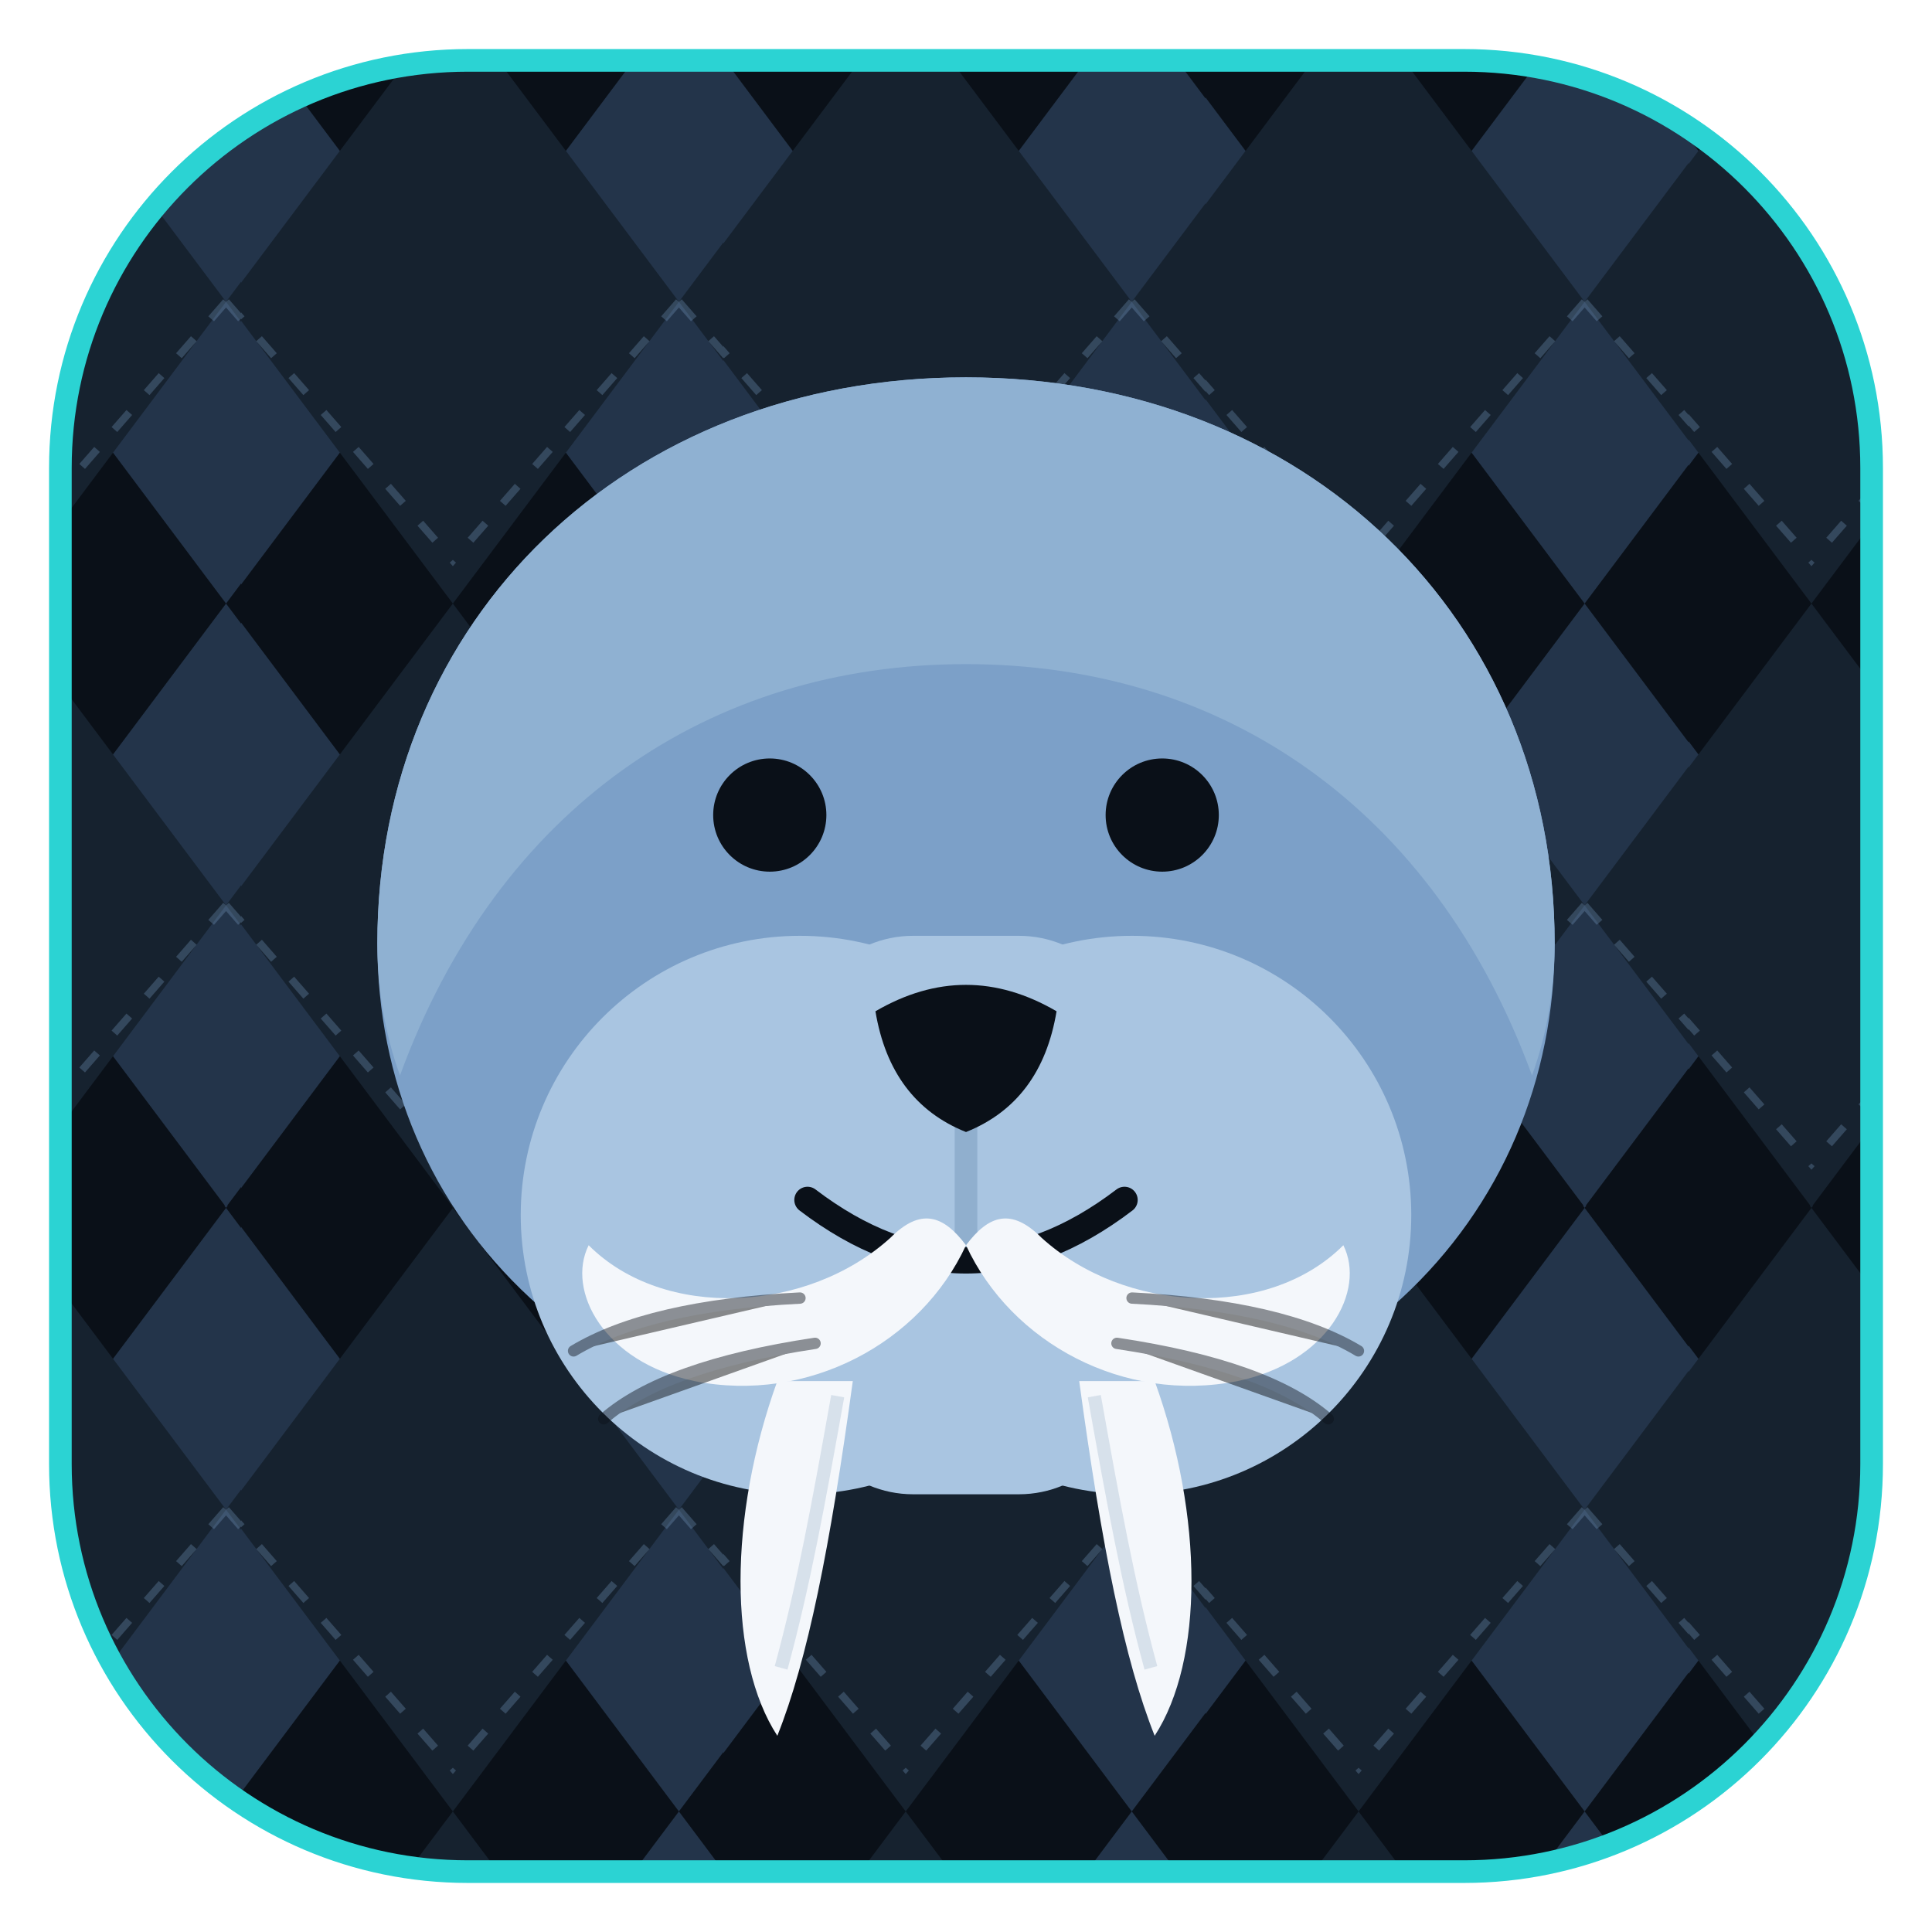
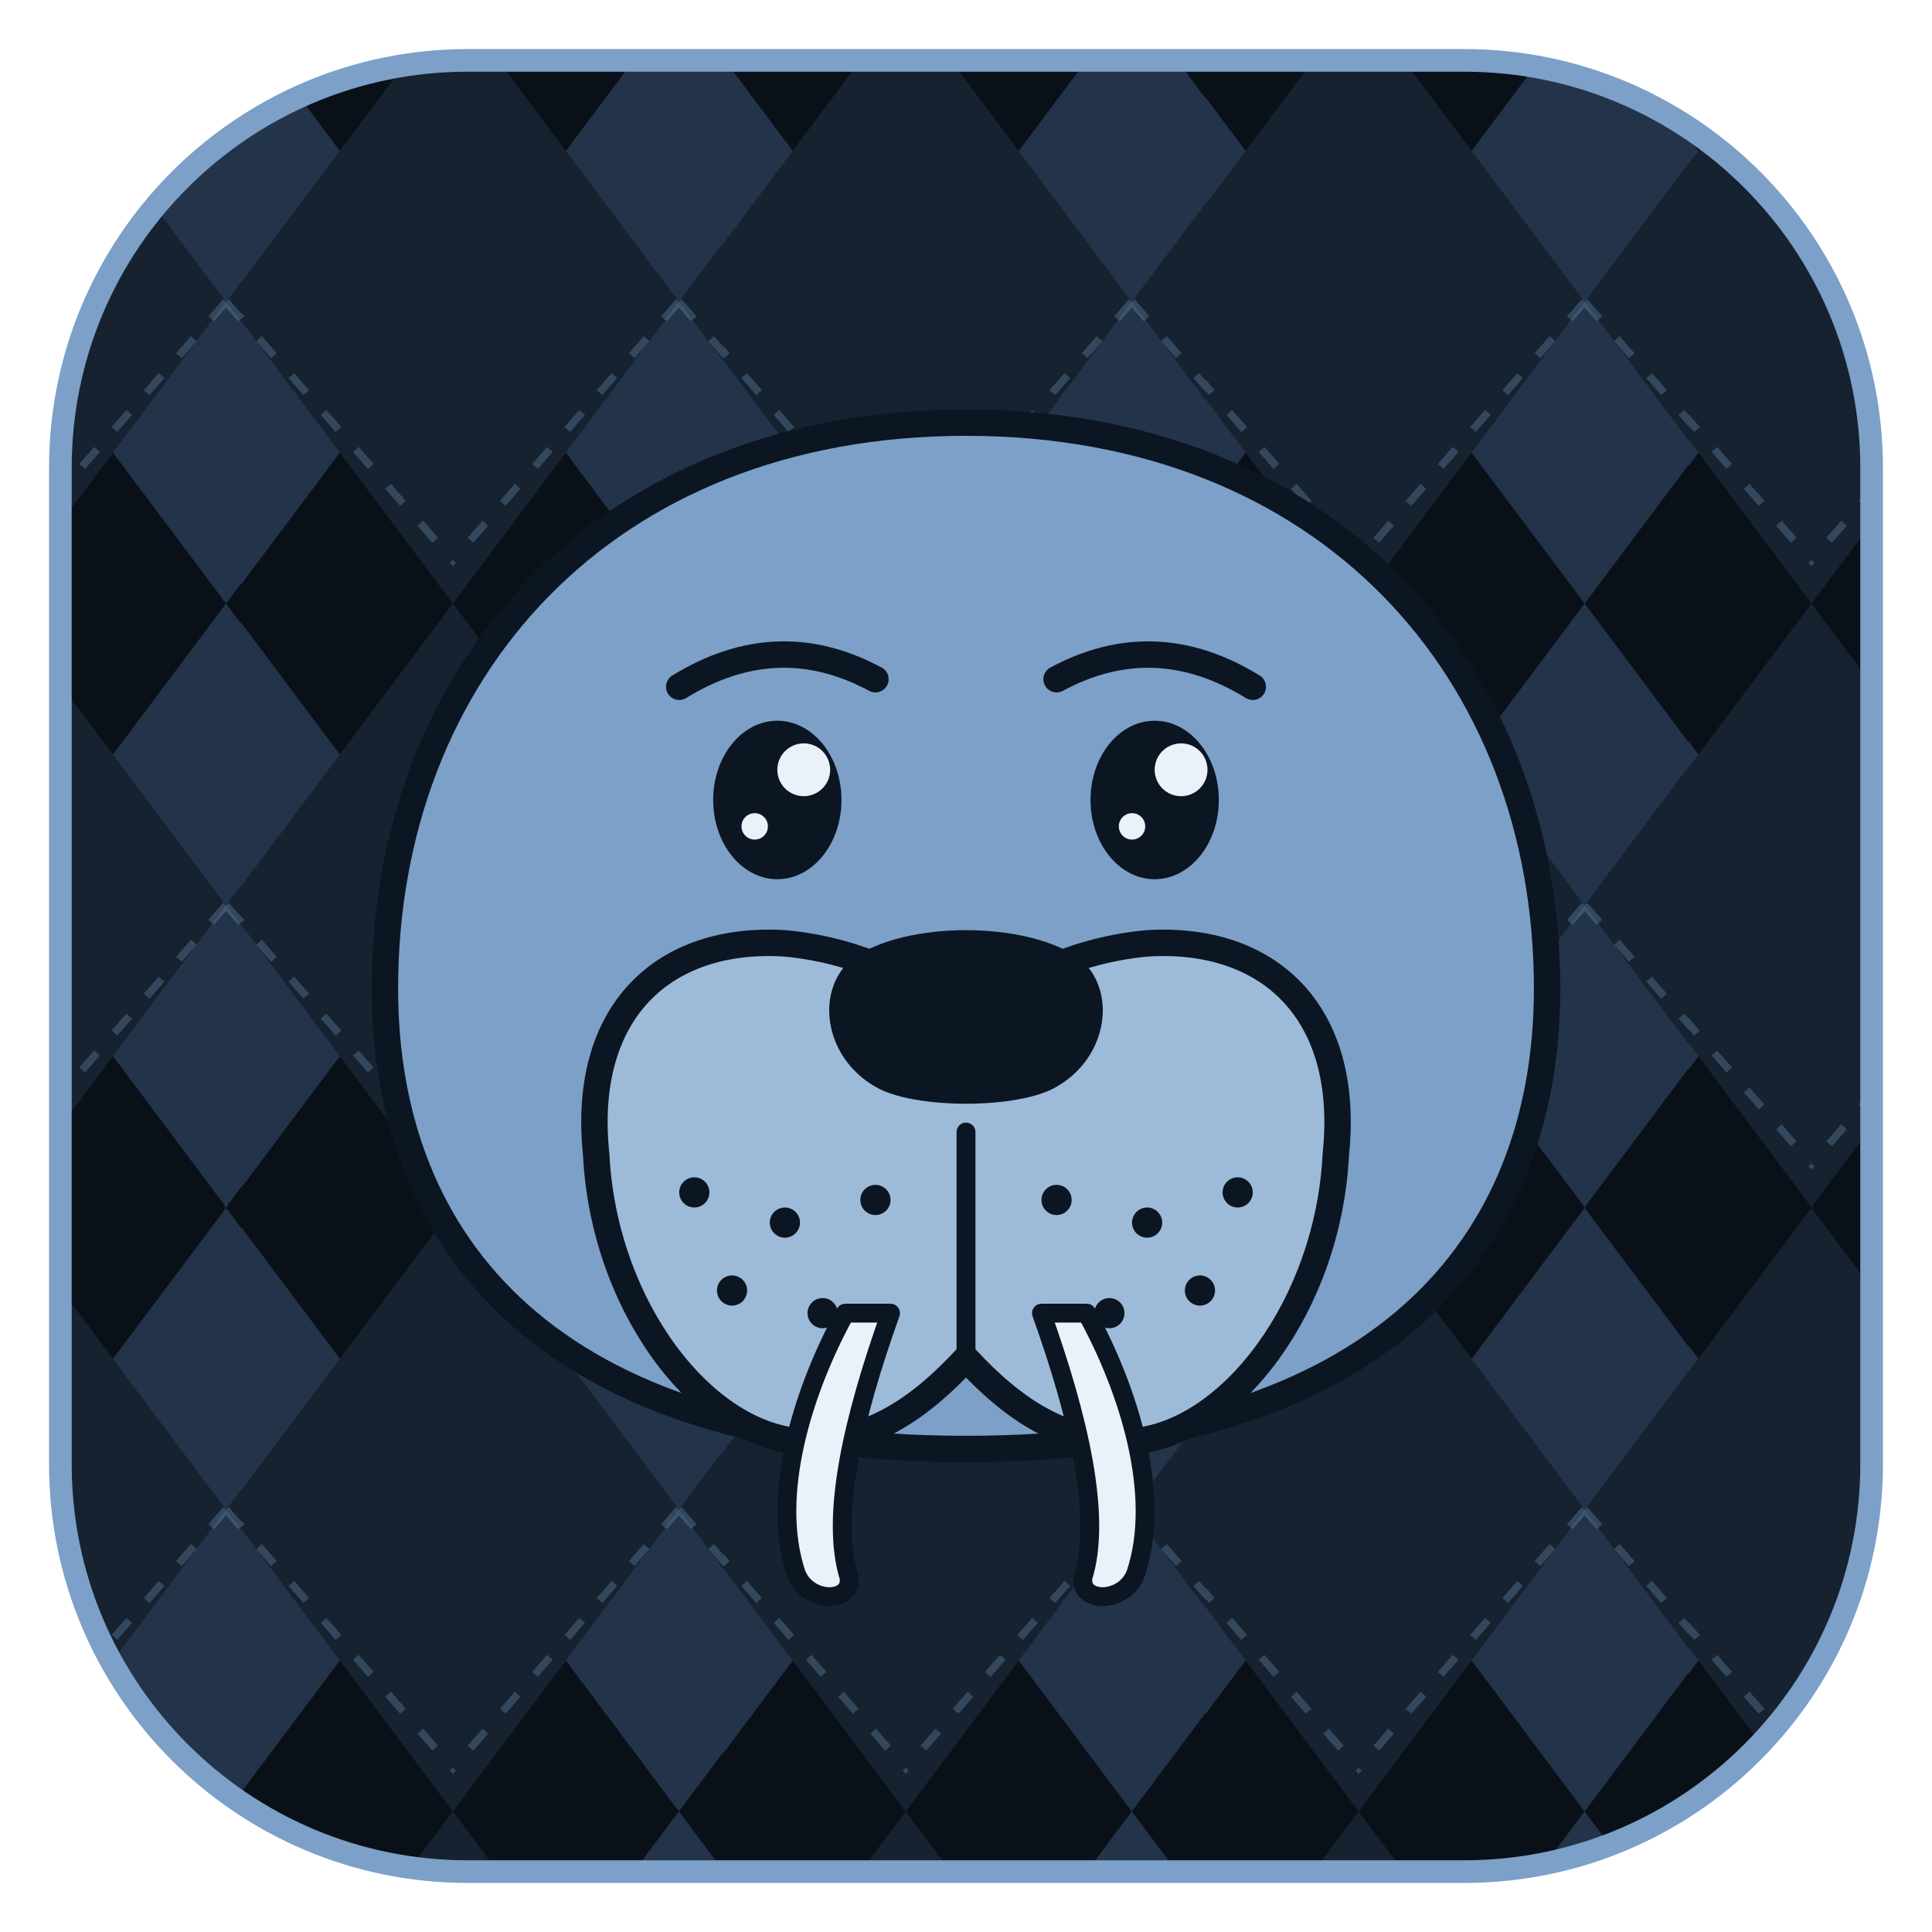
<svg xmlns="http://www.w3.org/2000/svg" viewBox="0 0 512 512" width="512" height="512">
  <defs>
    <clipPath id="tile">
      <rect x="16" y="16" width="480" height="480" rx="108" />
    </clipPath>
    <pattern id="argyle" width="120" height="160" patternUnits="userSpaceOnUse">
      <rect width="120" height="160" fill="#0A1018" />
      <polygon points="60,0 120,80 60,160 0,80" fill="#23344A" />
      <polygon points="0,0 60,80 0,160" fill="#16222F" />
      <polygon points="120,0 60,80 120,160" fill="#16222F" />
      <g stroke="#7CA0C8" stroke-width="2" opacity="0.30" stroke-dasharray="6 7">
        <path d="M60 -80 L200 80 M60 -80 L-80 80 M60 80 L200 240 M60 80 L-80 240 M60 240 L200 400 M60 240 L-80 400" />
      </g>
    </pattern>
  </defs>
  <g clip-path="url(#tile)">
    <rect x="16" y="16" width="480" height="480" fill="url(#argyle)" />
  </g>
-   <rect x="16" y="16" width="480" height="480" rx="108" fill="none" stroke="#2BD3D3" stroke-width="6" />
-   <g clip-path="url(#tile)">
-     <path d="M256 100 C346 100 412 164 412 250 C412 322 356 384 256 384 C156 384 100 322 100 250 C100 164 166 100 256 100 Z" fill="#7CA0C8" />
-     <path d="M256 100 C346 100 412 164 412 250 C412 262 410 274 406 285 C380 214 324 176 256 176 C188 176 132 214 106 285 C102 274 100 262 100 250 C100 164 166 100 256 100 Z" fill="#8FB1D2" />
-     <circle cx="204" cy="216" r="15" fill="#0A1018" />
-     <circle cx="308" cy="216" r="15" fill="#0A1018" />
-     <g fill="#A9C5E1">
-       <circle cx="212" cy="322" r="74" />
-       <circle cx="300" cy="322" r="74" />
-       <rect x="212" y="248" width="88" height="148" rx="30" />
+   <rect x="16" y="16" width="480" height="480" rx="108" fill="none" stroke="#7CA0C8" stroke-width="6" />
+   <g stroke-linejoin="round">
+     <path d="M256 112 C352 112 410 178 410 262 C410 330 366 384 256 384              C146 384 102 330 102 262 C102 178 160 112 256 112 Z" fill="#7CA0C8" stroke="#0B1622" stroke-width="7" />
+     <g fill="none" stroke="#0B1622" stroke-width="7" stroke-linecap="round">
+       <path d="M180 182 Q206 166 232 180" />
+       <path d="M280 180 Q306 166 332 182" />
    </g>
-     <path d="M256 286 V330" stroke="#8AAAC9" stroke-width="6" stroke-linecap="round" opacity="0.8" />
-     <path d="M232 268 Q256 254 280 268 Q276 292 256 300 Q236 292 232 268 Z" fill="#0A1018" />
-     <path d="M214 318 Q256 350 298 318" fill="none" stroke="#0A1018" stroke-width="7" stroke-linecap="round" />
-     <g fill="#F4F7FB">
-       <path d="M256 330 C244 356 214 372 184 366 C160 361 150 342 156 330 C176 350 214 348 236 328 C244 320 250 322 256 330 Z" />
-       <path d="M256 330 C268 356 298 372 328 366 C352 361 362 342 356 330 C336 350 298 348 276 328 C268 320 262 322 256 330 Z" />
+     <ellipse cx="206" cy="212" rx="17" ry="21" fill="#0B1622" />
+     <ellipse cx="306" cy="212" rx="17" ry="21" fill="#0B1622" />
+     <circle cx="213" cy="204" r="7" fill="#EAF1F8" />
+     <circle cx="313" cy="204" r="7" fill="#EAF1F8" />
+     <circle cx="200" cy="219" r="3.5" fill="#EAF1F8" />
+     <circle cx="300" cy="219" r="3.5" fill="#EAF1F8" />
+     <path d="M158 306              C154 268 176 248 208 250              C230 252 244 262 256 266              C268 262 282 252 304 250              C336 248 358 268 354 306              C352 346 326 380 300 382              C282 383 268 373 256 360              C244 373 230 383 212 382              C186 380 160 346 158 306 Z" fill="#9DBBD9" stroke="#0B1622" stroke-width="7" />
+     <path d="M256 300 L256 358" fill="none" stroke="#0B1622" stroke-width="5" stroke-linecap="round" />
+     <path d="M226 254 C240 244 272 244 286 254 C296 262 294 280 280 288              C270 294 242 294 232 288 C218 280 216 262 226 254 Z" fill="#0B1622" />
+     <g fill="#0B1622">
+       <circle cx="184" cy="316" r="4" />
+       <circle cx="208" cy="324" r="4" />
+       <circle cx="232" cy="318" r="4" />
+       <circle cx="194" cy="342" r="4" />
+       <circle cx="218" cy="348" r="4" />
+       <circle cx="328" cy="316" r="4" />
+       <circle cx="304" cy="324" r="4" />
+       <circle cx="280" cy="318" r="4" />
+       <circle cx="318" cy="342" r="4" />
+       <circle cx="294" cy="348" r="4" />
    </g>
-     <g stroke="#0A1018" stroke-width="3" stroke-linecap="round" opacity="0.45">
-       <path d="M212 344 q-40 2 -60 14" />
-       <path d="M216 356 q-40 6 -56 20" />
-       <path d="M300 344 q40 2 60 14" />
-       <path d="M296 356 q40 6 56 20" />
+     <g fill="#EAF1F8" stroke="#0B1622" stroke-width="5">
+       <path d="M236 348 C226 376 220 402 225 418 C226 425 214 425 211 417                C204 396 213 368 224 348 Z" />
+       <path d="M276 348 C286 376 292 402 287 418 C286 425 298 425 301 417                C308 396 299 368 288 348 Z" />
    </g>
-     <path d="M226 366 C220 410 214 440 206 460 C193 440 193 402 206 366 Z" fill="#F4F7FB" />
-     <path d="M286 366 C292 410 298 440 306 460 C319 440 319 402 306 366 Z" fill="#F4F7FB" />
-     <path d="M222 370 C217 398 213 420 207 442" stroke="#CBD7E4" stroke-width="3.5" fill="none" opacity="0.7" />
-     <path d="M290 370 C295 398 299 420 305 442" stroke="#CBD7E4" stroke-width="3.5" fill="none" opacity="0.7" />
  </g>
</svg>
